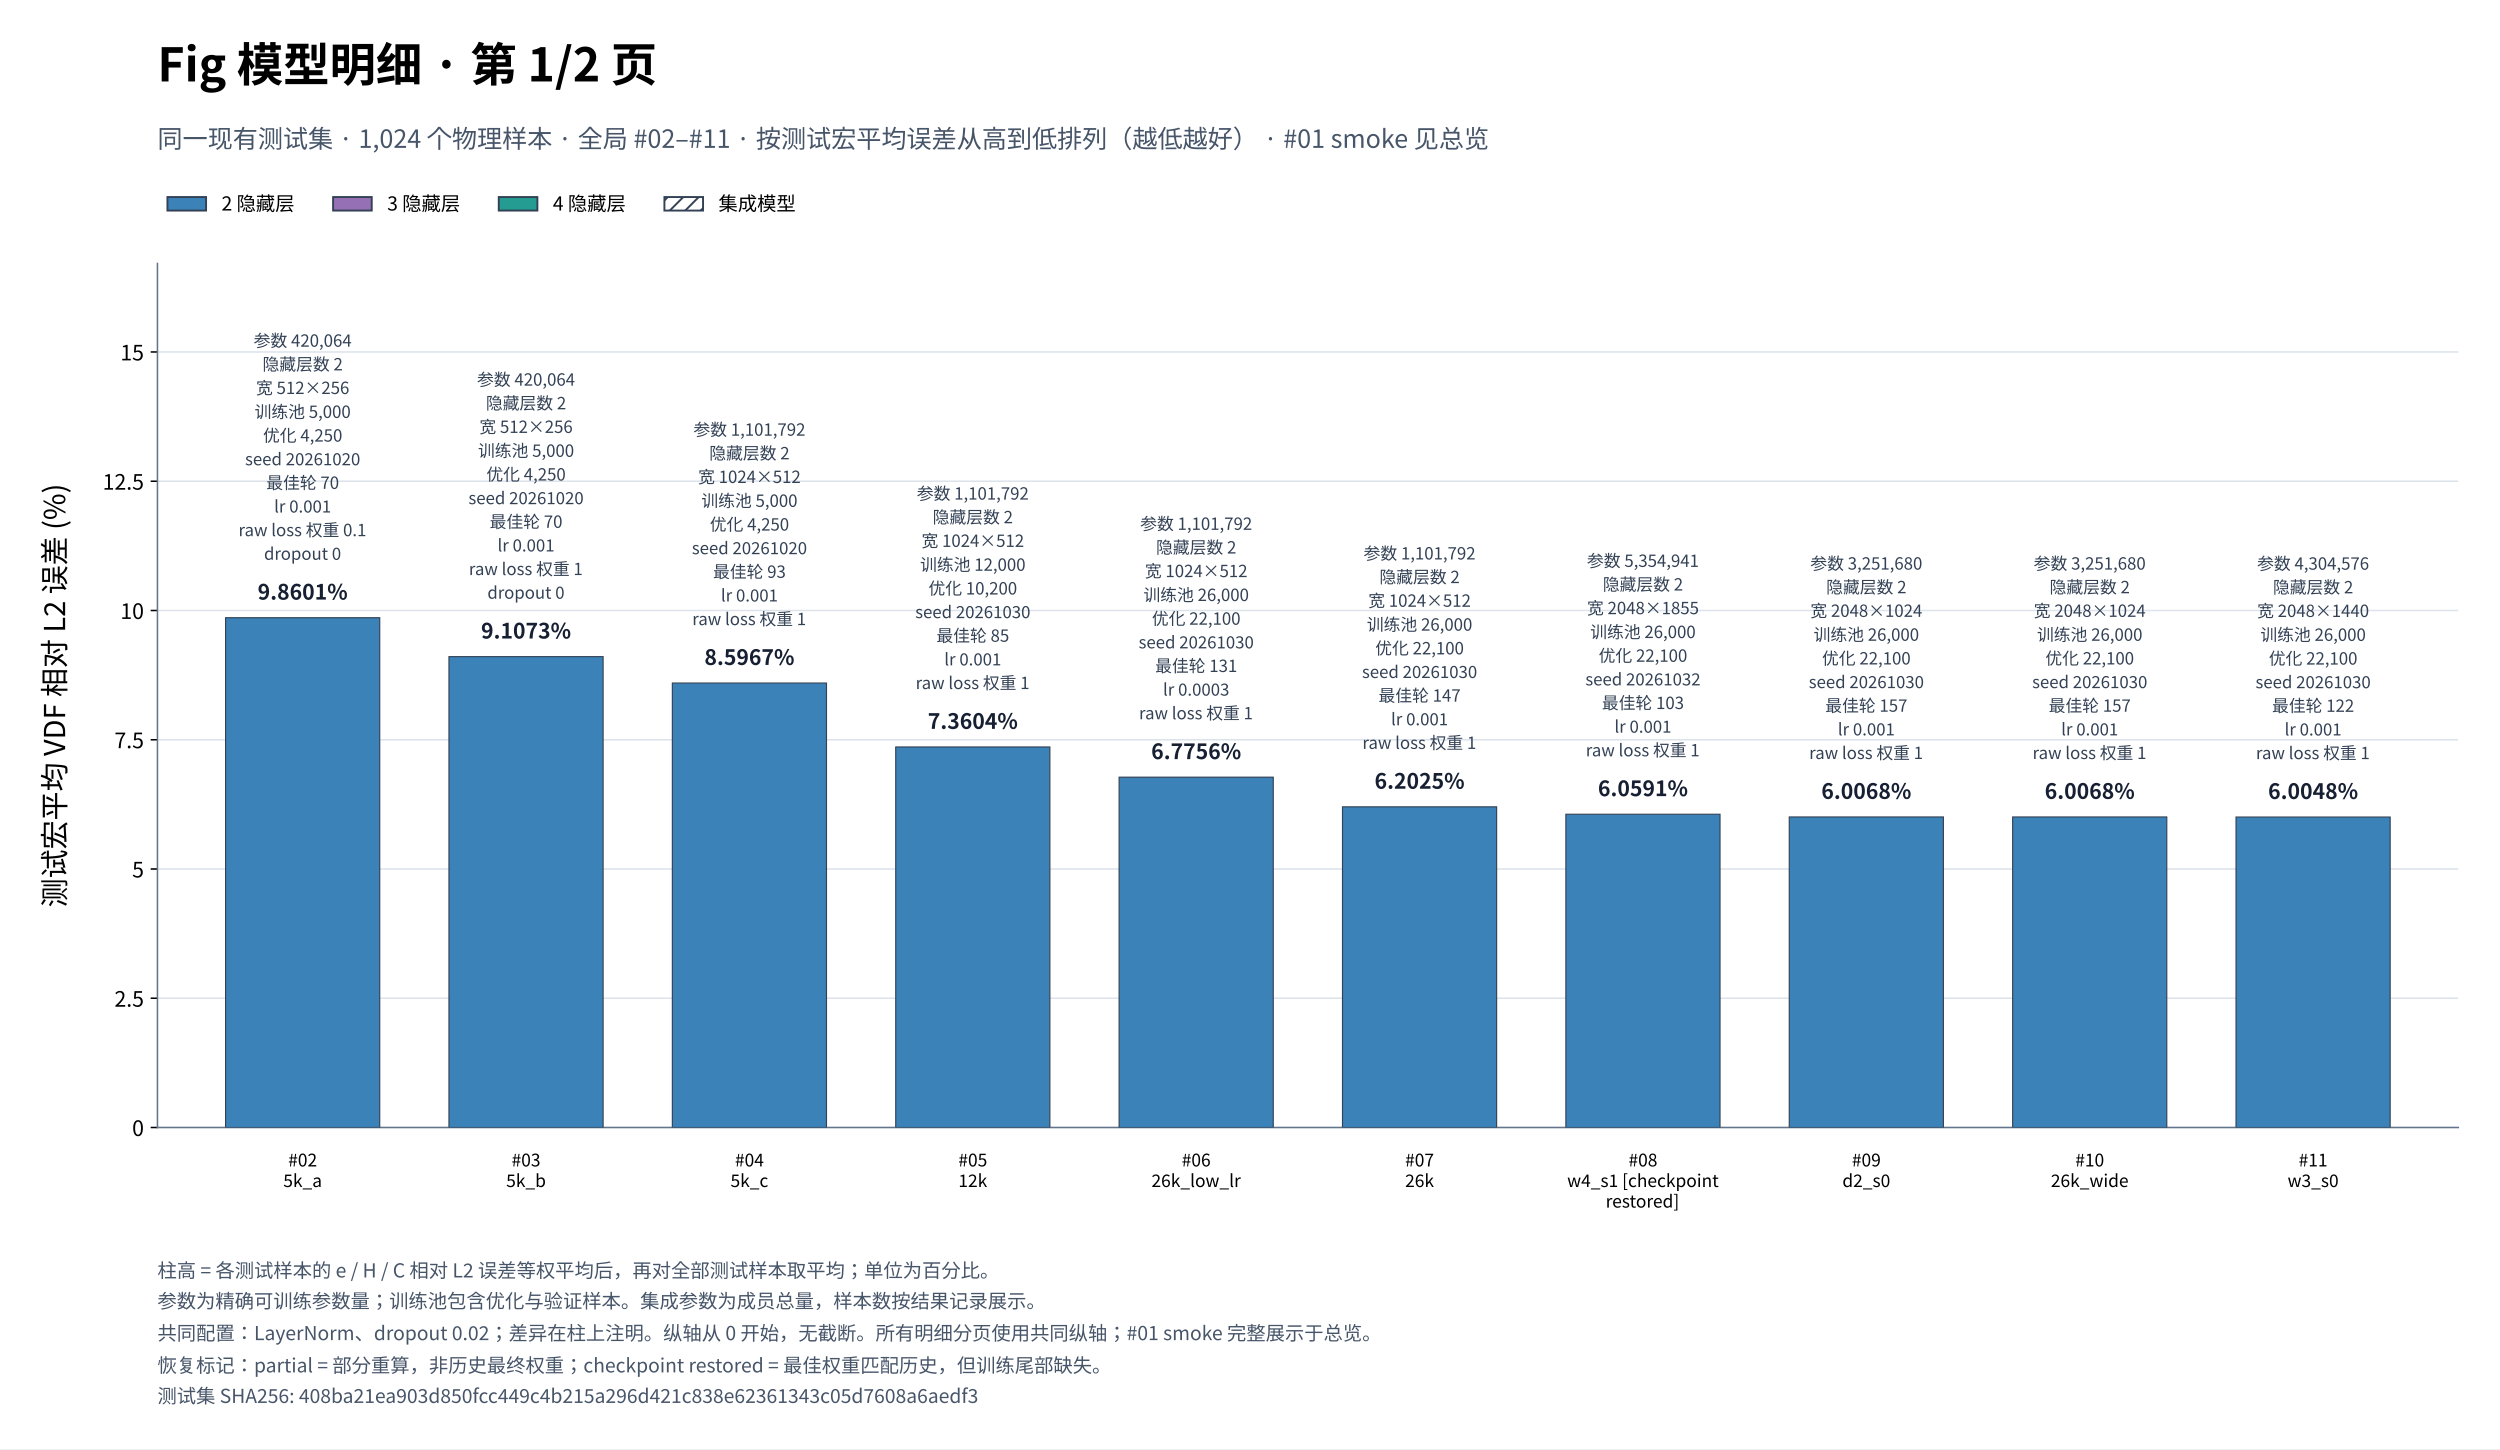
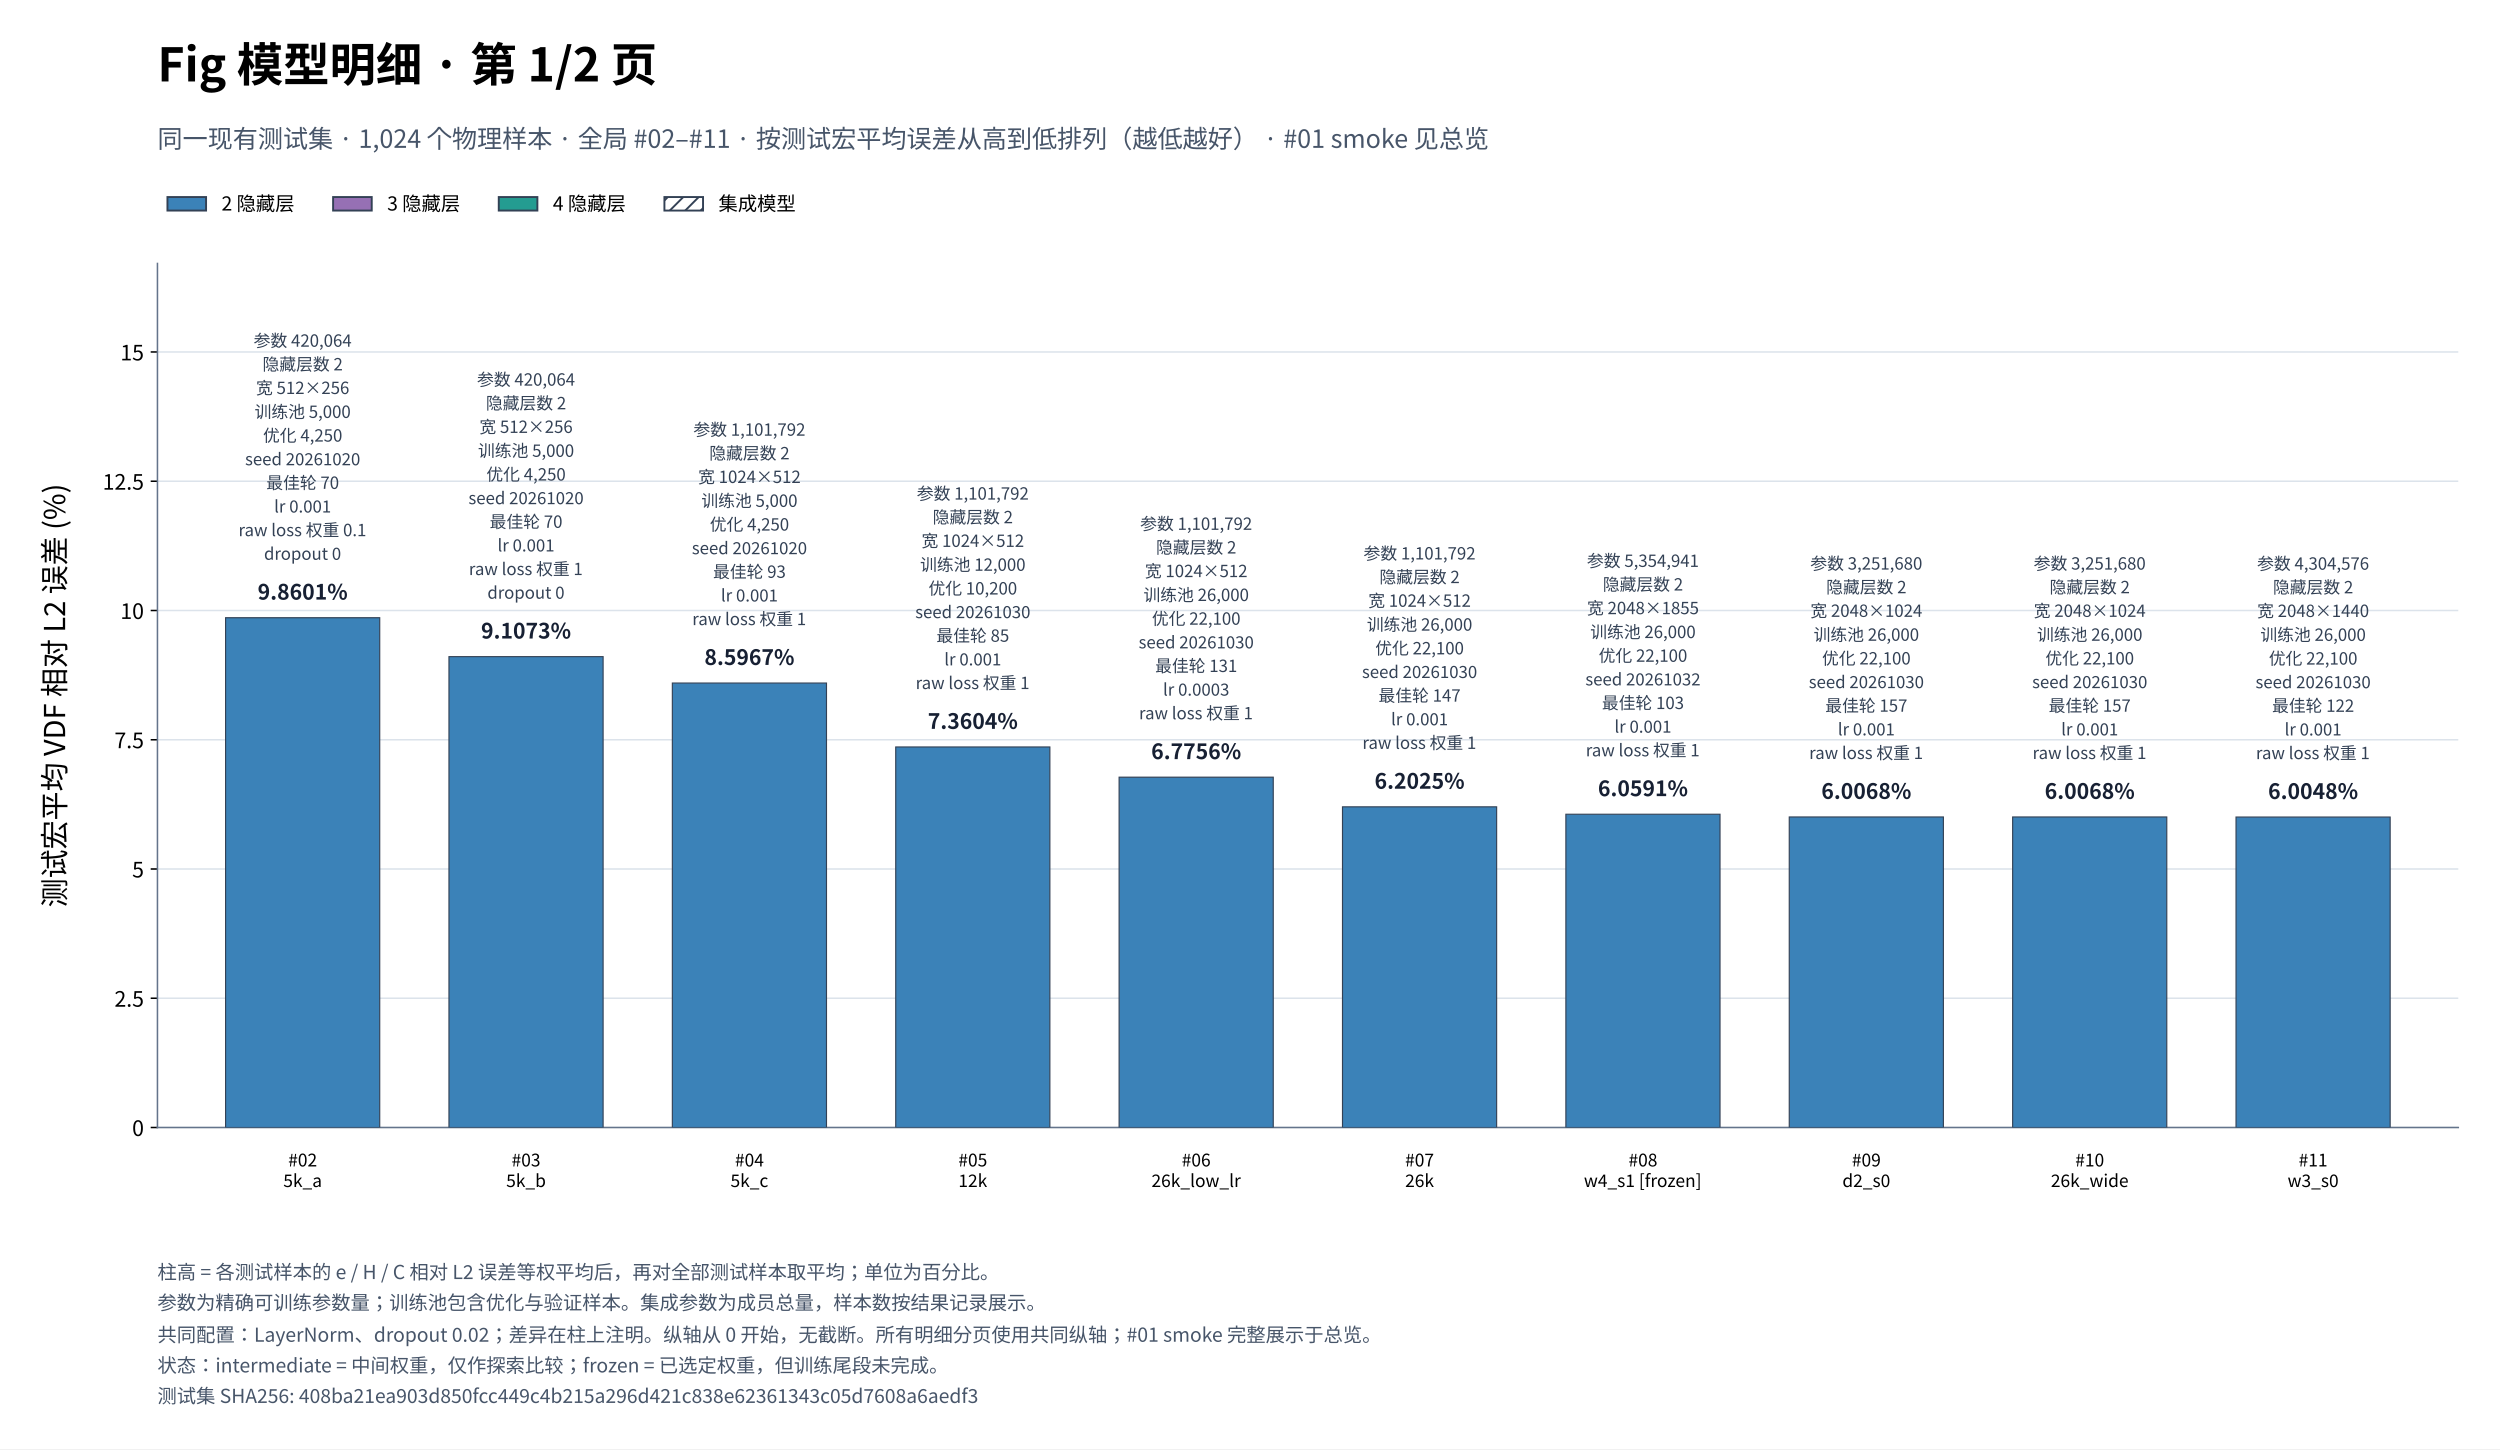
<svg xmlns="http://www.w3.org/2000/svg" xmlns:xlink="http://www.w3.org/1999/xlink" width="1294.706pt" height="750.456pt" viewBox="0 0 1294.706 750.456" version="1.1">
  <defs>
    <style type="text/css">*{stroke-linejoin: round; stroke-linecap: butt}</style>
  </defs>
  <g id="figure_1">
    <g id="patch_1">
-       <path d="M 0 750.456  L 1294.706 750.456  L 1294.706 0  L 0 0  z " style="fill: #ffffff" />
+       <path d="M 0 750.456 L 1294.706 750.456 L 1294.706 0 L 0 0 z " style="fill: #ffffff" />
    </g>
    <g id="axes_1">
      <g id="patch_2">
-         <path d="M 81.542 583.92  L 1273.106 583.92  L 1273.106 136.44  L 81.542 136.44  z " style="fill: #ffffff" />
+         <path d="M 81.542 583.92 L 1273.106 583.92 L 1273.106 136.44 L 81.542 136.44 z " style="fill: #ffffff" />
      </g>
      <g id="matplotlib.axis_1">
        <g id="xtick_1">
          <g id="line2d_1" />
          <g id="text_1">
            <text style="font-size: 9px; font-family: 'Noto Sans CJK JP'" transform="translate(149.2455 604.0834)">#02</text>
            <text style="font-size: 9px; font-family: 'Noto Sans CJK JP'" transform="translate(146.7072 614.7411)">5k_a</text>
          </g>
        </g>
        <g id="xtick_2">
          <g id="line2d_2" />
          <g id="text_2">
            <text style="font-size: 9px; font-family: 'Noto Sans CJK JP'" transform="translate(264.9313 604.0834)">#03</text>
            <text style="font-size: 9px; font-family: 'Noto Sans CJK JP'" transform="translate(262.1455 614.7411)">5k_b</text>
          </g>
        </g>
        <g id="xtick_3">
          <g id="line2d_3" />
          <g id="text_3">
            <text style="font-size: 9px; font-family: 'Noto Sans CJK JP'" transform="translate(380.6171 604.0834)">#04</text>
            <text style="font-size: 9px; font-family: 'Noto Sans CJK JP'" transform="translate(378.3172 614.7411)">5k_c</text>
          </g>
        </g>
        <g id="xtick_4">
          <g id="line2d_4" />
          <g id="text_4">
            <text style="font-size: 9px; font-family: 'Noto Sans CJK JP'" transform="translate(496.303 604.0834)">#05</text>
            <text style="font-size: 9px; font-family: 'Noto Sans CJK JP'" transform="translate(496.3163 614.7411)">12k</text>
          </g>
        </g>
        <g id="xtick_5">
          <g id="line2d_5" />
          <g id="text_5">
            <text style="font-size: 9px; font-family: 'Noto Sans CJK JP'" transform="translate(611.9888 604.0834)">#06</text>
            <text style="font-size: 9px; font-family: 'Noto Sans CJK JP'" transform="translate(596.3323 614.7411)">26k_low_lr</text>
          </g>
        </g>
        <g id="xtick_6">
          <g id="line2d_6" />
          <g id="text_6">
            <text style="font-size: 9px; font-family: 'Noto Sans CJK JP'" transform="translate(727.6746 604.0834)">#07</text>
            <text style="font-size: 9px; font-family: 'Noto Sans CJK JP'" transform="translate(727.688 614.7411)">26k</text>
          </g>
        </g>
        <g id="xtick_7">
          <g id="line2d_7" />
          <g id="text_7">
            <text style="font-size: 9px; font-family: 'Noto Sans CJK JP'" transform="translate(843.3604 604.0834)">#08</text>
-             <text style="font-size: 9px; font-family: 'Noto Sans CJK JP'" transform="translate(811.6031 614.7411)">w4_s1 [checkpoint</text>
-             <text style="font-size: 9px; font-family: 'Noto Sans CJK JP'" transform="translate(831.5346 625.3988)">restored]</text>
+             <text style="font-size: 9px; font-family: 'Noto Sans CJK JP'" transform="translate(820.2663 614.7411)">w4_s1 [frozen]</text>
          </g>
        </g>
        <g id="xtick_8">
          <g id="line2d_8" />
          <g id="text_8">
            <text style="font-size: 9px; font-family: 'Noto Sans CJK JP'" transform="translate(959.0463 604.0834)">#09</text>
            <text style="font-size: 9px; font-family: 'Noto Sans CJK JP'" transform="translate(954.1321 614.7411)">d2_s0</text>
          </g>
        </g>
        <g id="xtick_9">
          <g id="line2d_9" />
          <g id="text_9">
            <text style="font-size: 9px; font-family: 'Noto Sans CJK JP'" transform="translate(1074.732 604.0834)">#10</text>
            <text style="font-size: 9px; font-family: 'Noto Sans CJK JP'" transform="translate(1062.1 614.7411)">26k_wide</text>
          </g>
        </g>
        <g id="xtick_10">
          <g id="line2d_10" />
          <g id="text_10">
            <text style="font-size: 9px; font-family: 'Noto Sans CJK JP'" transform="translate(1190.418 604.0834)">#11</text>
            <text style="font-size: 9px; font-family: 'Noto Sans CJK JP'" transform="translate(1184.685 614.7411)">w3_s0</text>
          </g>
        </g>
      </g>
      <g id="matplotlib.axis_2">
        <g id="ytick_1">
          <g id="line2d_11">
-             <path d="M 81.542 583.92  L 1273.106 583.92  " clip-path="url(#p7ce921a6a9)" style="fill: none; stroke: #dce3eb; stroke-width: 0.8; stroke-linecap: square" />
+             <path d="M 81.542 583.92 L 1273.106 583.92 " clip-path="url(#pcbca285431)" style="fill: none; stroke: #dce3eb; stroke-width: 0.8; stroke-linecap: square" />
          </g>
          <g id="line2d_12">
            <defs>
-               <path id="m68d2ce8ce2" d="M 0 0  L -3.5 0  " style="stroke: #000000; stroke-width: 0.8" />
+               <path id="m3c54802a42" d="M 0 0 L -3.5 0 " style="stroke: #000000; stroke-width: 0.8" />
            </defs>
            <g>
-               <use xlink:href="#m68d2ce8ce2" x="81.542" y="583.92" style="stroke: #000000; stroke-width: 0.8" />
+               <use xlink:href="#m3c54802a42" x="81.542" y="583.92" style="stroke: #000000; stroke-width: 0.8" />
            </g>
          </g>
          <g id="text_11">
            <text style="font-size: 11px; font-family: 'Noto Sans CJK JP'; text-anchor: end" x="74.542" y="588.298" transform="rotate(-0 74.54219 588.2977)">0</text>
          </g>
        </g>
        <g id="ytick_2">
          <g id="line2d_13">
-             <path d="M 81.542 516.98  L 1273.106 516.98  " clip-path="url(#p7ce921a6a9)" style="fill: none; stroke: #dce3eb; stroke-width: 0.8; stroke-linecap: square" />
+             <path d="M 81.542 516.98 L 1273.106 516.98 " clip-path="url(#pcbca285431)" style="fill: none; stroke: #dce3eb; stroke-width: 0.8; stroke-linecap: square" />
          </g>
          <g id="line2d_14">
            <g>
-               <use xlink:href="#m68d2ce8ce2" x="81.542" y="516.98" style="stroke: #000000; stroke-width: 0.8" />
+               <use xlink:href="#m3c54802a42" x="81.542" y="516.98" style="stroke: #000000; stroke-width: 0.8" />
            </g>
          </g>
          <g id="text_12">
            <text style="font-size: 11px; font-family: 'Noto Sans CJK JP'; text-anchor: end" x="74.542" y="521.358" transform="rotate(-0 74.54219 521.3579)">2.5</text>
          </g>
        </g>
        <g id="ytick_3">
          <g id="line2d_15">
-             <path d="M 81.542 450.04  L 1273.106 450.04  " clip-path="url(#p7ce921a6a9)" style="fill: none; stroke: #dce3eb; stroke-width: 0.8; stroke-linecap: square" />
+             <path d="M 81.542 450.04 L 1273.106 450.04 " clip-path="url(#pcbca285431)" style="fill: none; stroke: #dce3eb; stroke-width: 0.8; stroke-linecap: square" />
          </g>
          <g id="line2d_16">
            <g>
-               <use xlink:href="#m68d2ce8ce2" x="81.542" y="450.04" style="stroke: #000000; stroke-width: 0.8" />
+               <use xlink:href="#m3c54802a42" x="81.542" y="450.04" style="stroke: #000000; stroke-width: 0.8" />
            </g>
          </g>
          <g id="text_13">
            <text style="font-size: 11px; font-family: 'Noto Sans CJK JP'; text-anchor: end" x="74.542" y="454.418" transform="rotate(-0 74.54219 454.4181)">5</text>
          </g>
        </g>
        <g id="ytick_4">
          <g id="line2d_17">
-             <path d="M 81.542 383.101  L 1273.106 383.101  " clip-path="url(#p7ce921a6a9)" style="fill: none; stroke: #dce3eb; stroke-width: 0.8; stroke-linecap: square" />
+             <path d="M 81.542 383.101 L 1273.106 383.101 " clip-path="url(#pcbca285431)" style="fill: none; stroke: #dce3eb; stroke-width: 0.8; stroke-linecap: square" />
          </g>
          <g id="line2d_18">
            <g>
-               <use xlink:href="#m68d2ce8ce2" x="81.542" y="383.101" style="stroke: #000000; stroke-width: 0.8" />
+               <use xlink:href="#m3c54802a42" x="81.542" y="383.101" style="stroke: #000000; stroke-width: 0.8" />
            </g>
          </g>
          <g id="text_14">
            <text style="font-size: 11px; font-family: 'Noto Sans CJK JP'; text-anchor: end" x="74.542" y="387.478" transform="rotate(-0 74.54219 387.4783)">7.5</text>
          </g>
        </g>
        <g id="ytick_5">
          <g id="line2d_19">
-             <path d="M 81.542 316.161  L 1273.106 316.161  " clip-path="url(#p7ce921a6a9)" style="fill: none; stroke: #dce3eb; stroke-width: 0.8; stroke-linecap: square" />
+             <path d="M 81.542 316.161 L 1273.106 316.161 " clip-path="url(#pcbca285431)" style="fill: none; stroke: #dce3eb; stroke-width: 0.8; stroke-linecap: square" />
          </g>
          <g id="line2d_20">
            <g>
-               <use xlink:href="#m68d2ce8ce2" x="81.542" y="316.161" style="stroke: #000000; stroke-width: 0.8" />
+               <use xlink:href="#m3c54802a42" x="81.542" y="316.161" style="stroke: #000000; stroke-width: 0.8" />
            </g>
          </g>
          <g id="text_15">
            <text style="font-size: 11px; font-family: 'Noto Sans CJK JP'; text-anchor: end" x="74.542" y="320.539" transform="rotate(-0 74.54219 320.5385)">10</text>
          </g>
        </g>
        <g id="ytick_6">
          <g id="line2d_21">
-             <path d="M 81.542 249.221  L 1273.106 249.221  " clip-path="url(#p7ce921a6a9)" style="fill: none; stroke: #dce3eb; stroke-width: 0.8; stroke-linecap: square" />
+             <path d="M 81.542 249.221 L 1273.106 249.221 " clip-path="url(#pcbca285431)" style="fill: none; stroke: #dce3eb; stroke-width: 0.8; stroke-linecap: square" />
          </g>
          <g id="line2d_22">
            <g>
-               <use xlink:href="#m68d2ce8ce2" x="81.542" y="249.221" style="stroke: #000000; stroke-width: 0.8" />
+               <use xlink:href="#m3c54802a42" x="81.542" y="249.221" style="stroke: #000000; stroke-width: 0.8" />
            </g>
          </g>
          <g id="text_16">
            <text style="font-size: 11px; font-family: 'Noto Sans CJK JP'; text-anchor: end" x="74.542" y="253.599" transform="rotate(-0 74.54219 253.5988)">12.5</text>
          </g>
        </g>
        <g id="ytick_7">
          <g id="line2d_23">
-             <path d="M 81.542 182.281  L 1273.106 182.281  " clip-path="url(#p7ce921a6a9)" style="fill: none; stroke: #dce3eb; stroke-width: 0.8; stroke-linecap: square" />
+             <path d="M 81.542 182.281 L 1273.106 182.281 " clip-path="url(#pcbca285431)" style="fill: none; stroke: #dce3eb; stroke-width: 0.8; stroke-linecap: square" />
          </g>
          <g id="line2d_24">
            <g>
-               <use xlink:href="#m68d2ce8ce2" x="81.542" y="182.281" style="stroke: #000000; stroke-width: 0.8" />
+               <use xlink:href="#m3c54802a42" x="81.542" y="182.281" style="stroke: #000000; stroke-width: 0.8" />
            </g>
          </g>
          <g id="text_17">
            <text style="font-size: 11px; font-family: 'Noto Sans CJK JP'; text-anchor: end" x="74.542" y="186.659" transform="rotate(-0 74.54219 186.659)">15</text>
          </g>
        </g>
        <g id="text_18">
          <text style="font-size: 15px; font-family: 'Noto Sans CJK JP'; text-anchor: middle" x="33.734" y="360.18" transform="rotate(-90 33.73359 360.18)">测试宏平均 VDF 相对 L2 误差 (%)</text>
        </g>
      </g>
      <g id="patch_3">
-         <path d="M 81.542 583.92  L 81.542 136.44  " style="fill: none; stroke: #64748b; stroke-width: 0.8; stroke-linejoin: miter; stroke-linecap: square" />
+         <path d="M 81.542 583.92 L 81.542 136.44 " style="fill: none; stroke: #64748b; stroke-width: 0.8; stroke-linejoin: miter; stroke-linecap: square" />
      </g>
      <g id="patch_4">
-         <path d="M 81.542 583.92  L 1273.106 583.92  " style="fill: none; stroke: #64748b; stroke-width: 0.8; stroke-linejoin: miter; stroke-linecap: square" />
+         <path d="M 81.542 583.92 L 1273.106 583.92 " style="fill: none; stroke: #64748b; stroke-width: 0.8; stroke-linejoin: miter; stroke-linecap: square" />
      </g>
      <g id="patch_5">
-         <path d="M 116.826 583.92  L 196.65 583.92  L 196.65 319.907  L 116.826 319.907  z " clip-path="url(#p7ce921a6a9)" style="fill: #3b82b8; stroke: #334155; stroke-width: 0.6; stroke-linejoin: miter" />
+         <path d="M 116.826 583.92 L 196.65 583.92 L 196.65 319.907 L 116.826 319.907 z " clip-path="url(#pcbca285431)" style="fill: #3b82b8; stroke: #334155; stroke-width: 0.6; stroke-linejoin: miter" />
      </g>
      <g id="patch_6">
-         <path d="M 232.512 583.92  L 312.335 583.92  L 312.335 340.063  L 232.512 340.063  z " clip-path="url(#p7ce921a6a9)" style="fill: #3b82b8; stroke: #334155; stroke-width: 0.6; stroke-linejoin: miter" />
+         <path d="M 232.512 583.92 L 312.335 583.92 L 312.335 340.063 L 232.512 340.063 z " clip-path="url(#pcbca285431)" style="fill: #3b82b8; stroke: #334155; stroke-width: 0.6; stroke-linejoin: miter" />
      </g>
      <g id="patch_7">
-         <path d="M 348.198 583.92  L 428.021 583.92  L 428.021 353.735  L 348.198 353.735  z " clip-path="url(#p7ce921a6a9)" style="fill: #3b82b8; stroke: #334155; stroke-width: 0.6; stroke-linejoin: miter" />
+         <path d="M 348.198 583.92 L 428.021 583.92 L 428.021 353.735 L 348.198 353.735 z " clip-path="url(#pcbca285431)" style="fill: #3b82b8; stroke: #334155; stroke-width: 0.6; stroke-linejoin: miter" />
      </g>
      <g id="patch_8">
-         <path d="M 463.884 583.92  L 543.707 583.92  L 543.707 386.839  L 463.884 386.839  z " clip-path="url(#p7ce921a6a9)" style="fill: #3b82b8; stroke: #334155; stroke-width: 0.6; stroke-linejoin: miter" />
+         <path d="M 463.884 583.92 L 543.707 583.92 L 543.707 386.839 L 463.884 386.839 z " clip-path="url(#pcbca285431)" style="fill: #3b82b8; stroke: #334155; stroke-width: 0.6; stroke-linejoin: miter" />
      </g>
      <g id="patch_9">
-         <path d="M 579.57 583.92  L 659.393 583.92  L 659.393 402.497  L 579.57 402.497  z " clip-path="url(#p7ce921a6a9)" style="fill: #3b82b8; stroke: #334155; stroke-width: 0.6; stroke-linejoin: miter" />
+         <path d="M 579.57 583.92 L 659.393 583.92 L 659.393 402.497 L 579.57 402.497 z " clip-path="url(#pcbca285431)" style="fill: #3b82b8; stroke: #334155; stroke-width: 0.6; stroke-linejoin: miter" />
      </g>
      <g id="patch_10">
-         <path d="M 695.255 583.92  L 775.079 583.92  L 775.079 417.843  L 695.255 417.843  z " clip-path="url(#p7ce921a6a9)" style="fill: #3b82b8; stroke: #334155; stroke-width: 0.6; stroke-linejoin: miter" />
+         <path d="M 695.255 583.92 L 775.079 583.92 L 775.079 417.843 L 695.255 417.843 z " clip-path="url(#pcbca285431)" style="fill: #3b82b8; stroke: #334155; stroke-width: 0.6; stroke-linejoin: miter" />
      </g>
      <g id="patch_11">
-         <path d="M 810.941 583.92  L 890.765 583.92  L 890.765 421.683  L 810.941 421.683  z " clip-path="url(#p7ce921a6a9)" style="fill: #3b82b8; stroke: #334155; stroke-width: 0.6; stroke-linejoin: miter" />
+         <path d="M 810.941 583.92 L 890.765 583.92 L 890.765 421.683 L 810.941 421.683 z " clip-path="url(#pcbca285431)" style="fill: #3b82b8; stroke: #334155; stroke-width: 0.6; stroke-linejoin: miter" />
      </g>
      <g id="patch_12">
-         <path d="M 926.627 583.92  L 1006.45 583.92  L 1006.45 423.081  L 926.627 423.081  z " clip-path="url(#p7ce921a6a9)" style="fill: #3b82b8; stroke: #334155; stroke-width: 0.6; stroke-linejoin: miter" />
+         <path d="M 926.627 583.92 L 1006.45 583.92 L 1006.45 423.081 L 926.627 423.081 z " clip-path="url(#pcbca285431)" style="fill: #3b82b8; stroke: #334155; stroke-width: 0.6; stroke-linejoin: miter" />
      </g>
      <g id="patch_13">
-         <path d="M 1042.313 583.92  L 1122.136 583.92  L 1122.136 423.081  L 1042.313 423.081  z " clip-path="url(#p7ce921a6a9)" style="fill: #3b82b8; stroke: #334155; stroke-width: 0.6; stroke-linejoin: miter" />
+         <path d="M 1042.313 583.92 L 1122.136 583.92 L 1122.136 423.081 L 1042.313 423.081 z " clip-path="url(#pcbca285431)" style="fill: #3b82b8; stroke: #334155; stroke-width: 0.6; stroke-linejoin: miter" />
      </g>
      <g id="patch_14">
-         <path d="M 1157.999 583.92  L 1237.822 583.92  L 1237.822 423.135  L 1157.999 423.135  z " clip-path="url(#p7ce921a6a9)" style="fill: #3b82b8; stroke: #334155; stroke-width: 0.6; stroke-linejoin: miter" />
+         <path d="M 1157.999 583.92 L 1237.822 583.92 L 1237.822 423.135 L 1157.999 423.135 z " clip-path="url(#pcbca285431)" style="fill: #3b82b8; stroke: #334155; stroke-width: 0.6; stroke-linejoin: miter" />
      </g>
      <g id="text_19">
        <text style="font-weight: 700; font-size: 11px; font-family: 'Noto Sans CJK JP'; text-anchor: middle; fill: #172033" x="156.738" y="310.542" transform="rotate(-0 156.738 310.5418)">9.8601%</text>
      </g>
      <g id="text_20">
        <text style="font-size: 8.7px; font-family: 'Noto Sans CJK JP'; fill: #334155" transform="translate(131.3686 179.575)">参数 420,064</text>
        <text style="font-size: 8.7px; font-family: 'Noto Sans CJK JP'; fill: #334155" transform="translate(135.9491 191.8163)">隐藏层数 2</text>
        <text style="font-size: 8.7px; font-family: 'Noto Sans CJK JP'; fill: #334155" transform="translate(132.5778 204.0576)">宽 512×256</text>
        <text style="font-size: 8.7px; font-family: 'Noto Sans CJK JP'; fill: #334155" transform="translate(131.8471 216.4277)">训练池 5,000</text>
        <text style="font-size: 8.7px; font-family: 'Noto Sans CJK JP'; fill: #334155" transform="translate(136.1971 228.7073)">优化 4,250</text>
        <text style="font-size: 8.7px; font-family: 'Noto Sans CJK JP'; fill: #334155" transform="translate(126.8963 240.9486)">seed 20261020</text>
        <text style="font-size: 8.7px; font-family: 'Noto Sans CJK JP'; fill: #334155" transform="translate(137.8848 253.19)">最佳轮 70</text>
        <text style="font-size: 8.7px; font-family: 'Noto Sans CJK JP'; fill: #334155" transform="translate(141.9738 265.4313)">lr 0.001</text>
        <text style="font-size: 8.7px; font-family: 'Noto Sans CJK JP'; fill: #334155" transform="translate(123.5081 277.6726)">raw loss 权重 0.1</text>
        <text style="font-size: 8.7px; font-family: 'Noto Sans CJK JP'; fill: #334155" transform="translate(136.7151 289.914)">dropout 0</text>
      </g>
      <g id="text_21">
        <text style="font-weight: 700; font-size: 11px; font-family: 'Noto Sans CJK JP'; text-anchor: middle; fill: #172033" x="272.424" y="330.698" transform="rotate(-0 272.4238 330.6975)">9.1073%</text>
      </g>
      <g id="text_22">
        <text style="font-size: 8.7px; font-family: 'Noto Sans CJK JP'; fill: #334155" transform="translate(247.0545 199.7307)">参数 420,064</text>
        <text style="font-size: 8.7px; font-family: 'Noto Sans CJK JP'; fill: #334155" transform="translate(251.6349 211.972)">隐藏层数 2</text>
        <text style="font-size: 8.7px; font-family: 'Noto Sans CJK JP'; fill: #334155" transform="translate(248.2636 224.2134)">宽 512×256</text>
        <text style="font-size: 8.7px; font-family: 'Noto Sans CJK JP'; fill: #334155" transform="translate(247.533 236.5834)">训练池 5,000</text>
        <text style="font-size: 8.7px; font-family: 'Noto Sans CJK JP'; fill: #334155" transform="translate(251.883 248.863)">优化 4,250</text>
        <text style="font-size: 8.7px; font-family: 'Noto Sans CJK JP'; fill: #334155" transform="translate(242.5821 261.1043)">seed 20261020</text>
        <text style="font-size: 8.7px; font-family: 'Noto Sans CJK JP'; fill: #334155" transform="translate(253.5706 273.3457)">最佳轮 70</text>
        <text style="font-size: 8.7px; font-family: 'Noto Sans CJK JP'; fill: #334155" transform="translate(257.6596 285.587)">lr 0.001</text>
        <text style="font-size: 8.7px; font-family: 'Noto Sans CJK JP'; fill: #334155" transform="translate(242.8173 297.8283)">raw loss 权重 1</text>
        <text style="font-size: 8.7px; font-family: 'Noto Sans CJK JP'; fill: #334155" transform="translate(252.4009 310.0697)">dropout 0</text>
      </g>
      <g id="text_23">
        <text style="font-weight: 700; font-size: 11px; font-family: 'Noto Sans CJK JP'; text-anchor: middle; fill: #172033" x="388.11" y="344.37" transform="rotate(-0 388.1096 344.3703)">8.5967%</text>
      </g>
      <g id="text_24">
        <text style="font-size: 8.7px; font-family: 'Noto Sans CJK JP'; fill: #334155" transform="translate(359.1169 225.6448)">参数 1,101,792</text>
        <text style="font-size: 8.7px; font-family: 'Noto Sans CJK JP'; fill: #334155" transform="translate(367.3207 237.8861)">隐藏层数 2</text>
        <text style="font-size: 8.7px; font-family: 'Noto Sans CJK JP'; fill: #334155" transform="translate(361.5352 250.1275)">宽 1024×512</text>
        <text style="font-size: 8.7px; font-family: 'Noto Sans CJK JP'; fill: #334155" transform="translate(363.2188 262.4976)">训练池 5,000</text>
        <text style="font-size: 8.7px; font-family: 'Noto Sans CJK JP'; fill: #334155" transform="translate(367.5688 274.7771)">优化 4,250</text>
        <text style="font-size: 8.7px; font-family: 'Noto Sans CJK JP'; fill: #334155" transform="translate(358.2679 287.0185)">seed 20261020</text>
        <text style="font-size: 8.7px; font-family: 'Noto Sans CJK JP'; fill: #334155" transform="translate(369.2565 299.2598)">最佳轮 93</text>
        <text style="font-size: 8.7px; font-family: 'Noto Sans CJK JP'; fill: #334155" transform="translate(373.3455 311.5011)">lr 0.001</text>
        <text style="font-size: 8.7px; font-family: 'Noto Sans CJK JP'; fill: #334155" transform="translate(358.5031 323.7425)">raw loss 权重 1</text>
      </g>
      <g id="text_25">
        <text style="font-weight: 700; font-size: 11px; font-family: 'Noto Sans CJK JP'; text-anchor: middle; fill: #172033" x="503.795" y="377.474" transform="rotate(-0 503.7955 377.4739)">7.3604%</text>
      </g>
      <g id="text_26">
        <text style="font-size: 8.7px; font-family: 'Noto Sans CJK JP'; fill: #334155" transform="translate(474.8027 258.7484)">参数 1,101,792</text>
        <text style="font-size: 8.7px; font-family: 'Noto Sans CJK JP'; fill: #334155" transform="translate(483.0065 270.9897)">隐藏层数 2</text>
        <text style="font-size: 8.7px; font-family: 'Noto Sans CJK JP'; fill: #334155" transform="translate(477.221 283.2311)">宽 1024×512</text>
        <text style="font-size: 8.7px; font-family: 'Noto Sans CJK JP'; fill: #334155" transform="translate(476.4904 295.6012)">训练池 12,000</text>
        <text style="font-size: 8.7px; font-family: 'Noto Sans CJK JP'; fill: #334155" transform="translate(480.8404 307.8807)">优化 10,200</text>
        <text style="font-size: 8.7px; font-family: 'Noto Sans CJK JP'; fill: #334155" transform="translate(473.9538 320.1221)">seed 20261030</text>
        <text style="font-size: 8.7px; font-family: 'Noto Sans CJK JP'; fill: #334155" transform="translate(484.9423 332.3634)">最佳轮 85</text>
        <text style="font-size: 8.7px; font-family: 'Noto Sans CJK JP'; fill: #334155" transform="translate(489.0313 344.6047)">lr 0.001</text>
        <text style="font-size: 8.7px; font-family: 'Noto Sans CJK JP'; fill: #334155" transform="translate(474.1889 356.8461)">raw loss 权重 1</text>
      </g>
      <g id="text_27">
        <text style="font-weight: 700; font-size: 11px; font-family: 'Noto Sans CJK JP'; text-anchor: middle; fill: #172033" x="619.481" y="393.132" transform="rotate(-0 619.4813 393.1318)">6.7756%</text>
      </g>
      <g id="text_28">
        <text style="font-size: 8.7px; font-family: 'Noto Sans CJK JP'; fill: #334155" transform="translate(590.4885 274.4063)">参数 1,101,792</text>
        <text style="font-size: 8.7px; font-family: 'Noto Sans CJK JP'; fill: #334155" transform="translate(598.6924 286.6476)">隐藏层数 2</text>
        <text style="font-size: 8.7px; font-family: 'Noto Sans CJK JP'; fill: #334155" transform="translate(592.9069 298.8889)">宽 1024×512</text>
        <text style="font-size: 8.7px; font-family: 'Noto Sans CJK JP'; fill: #334155" transform="translate(592.1762 311.259)">训练池 26,000</text>
        <text style="font-size: 8.7px; font-family: 'Noto Sans CJK JP'; fill: #334155" transform="translate(596.5262 323.5386)">优化 22,100</text>
        <text style="font-size: 8.7px; font-family: 'Noto Sans CJK JP'; fill: #334155" transform="translate(589.6396 335.7799)">seed 20261030</text>
        <text style="font-size: 8.7px; font-family: 'Noto Sans CJK JP'; fill: #334155" transform="translate(598.2139 348.0213)">最佳轮 131</text>
        <text style="font-size: 8.7px; font-family: 'Noto Sans CJK JP'; fill: #334155" transform="translate(602.3029 360.2626)">lr 0.0003</text>
        <text style="font-size: 8.7px; font-family: 'Noto Sans CJK JP'; fill: #334155" transform="translate(589.8748 372.5039)">raw loss 权重 1</text>
      </g>
      <g id="text_29">
        <text style="font-weight: 700; font-size: 11px; font-family: 'Noto Sans CJK JP'; text-anchor: middle; fill: #172033" x="735.167" y="408.478" transform="rotate(-0 735.1671 408.4778)">6.2025%</text>
      </g>
      <g id="text_30">
        <text style="font-size: 8.7px; font-family: 'Noto Sans CJK JP'; fill: #334155" transform="translate(706.1744 289.7523)">参数 1,101,792</text>
        <text style="font-size: 8.7px; font-family: 'Noto Sans CJK JP'; fill: #334155" transform="translate(714.3782 301.9937)">隐藏层数 2</text>
        <text style="font-size: 8.7px; font-family: 'Noto Sans CJK JP'; fill: #334155" transform="translate(708.5927 314.235)">宽 1024×512</text>
        <text style="font-size: 8.7px; font-family: 'Noto Sans CJK JP'; fill: #334155" transform="translate(707.862 326.6051)">训练池 26,000</text>
        <text style="font-size: 8.7px; font-family: 'Noto Sans CJK JP'; fill: #334155" transform="translate(712.212 338.8847)">优化 22,100</text>
        <text style="font-size: 8.7px; font-family: 'Noto Sans CJK JP'; fill: #334155" transform="translate(705.3254 351.126)">seed 20261030</text>
        <text style="font-size: 8.7px; font-family: 'Noto Sans CJK JP'; fill: #334155" transform="translate(713.8997 363.3673)">最佳轮 147</text>
        <text style="font-size: 8.7px; font-family: 'Noto Sans CJK JP'; fill: #334155" transform="translate(720.4029 375.6087)">lr 0.001</text>
        <text style="font-size: 8.7px; font-family: 'Noto Sans CJK JP'; fill: #334155" transform="translate(705.5606 387.85)">raw loss 权重 1</text>
      </g>
      <g id="text_31">
        <text style="font-weight: 700; font-size: 11px; font-family: 'Noto Sans CJK JP'; text-anchor: middle; fill: #172033" x="850.853" y="412.318" transform="rotate(-0 850.8529 412.3182)">6.0591%</text>
      </g>
      <g id="text_32">
        <text style="font-size: 8.7px; font-family: 'Noto Sans CJK JP'; fill: #334155" transform="translate(821.8602 293.5927)">参数 5,354,941</text>
        <text style="font-size: 8.7px; font-family: 'Noto Sans CJK JP'; fill: #334155" transform="translate(830.064 305.8341)">隐藏层数 2</text>
        <text style="font-size: 8.7px; font-family: 'Noto Sans CJK JP'; fill: #334155" transform="translate(821.8643 318.0754)">宽 2048×1855</text>
        <text style="font-size: 8.7px; font-family: 'Noto Sans CJK JP'; fill: #334155" transform="translate(823.5478 330.4455)">训练池 26,000</text>
        <text style="font-size: 8.7px; font-family: 'Noto Sans CJK JP'; fill: #334155" transform="translate(827.8978 342.725)">优化 22,100</text>
        <text style="font-size: 8.7px; font-family: 'Noto Sans CJK JP'; fill: #334155" transform="translate(821.0112 354.9664)">seed 20261032</text>
        <text style="font-size: 8.7px; font-family: 'Noto Sans CJK JP'; fill: #334155" transform="translate(829.5855 367.2077)">最佳轮 103</text>
        <text style="font-size: 8.7px; font-family: 'Noto Sans CJK JP'; fill: #334155" transform="translate(836.0888 379.4491)">lr 0.001</text>
        <text style="font-size: 8.7px; font-family: 'Noto Sans CJK JP'; fill: #334155" transform="translate(821.2464 391.6904)">raw loss 权重 1</text>
      </g>
      <g id="text_33">
        <text style="font-weight: 700; font-size: 11px; font-family: 'Noto Sans CJK JP'; text-anchor: middle; fill: #172033" x="966.539" y="413.716" transform="rotate(-0 966.5388 413.7162)">6.0068%</text>
      </g>
      <g id="text_34">
        <text style="font-size: 8.7px; font-family: 'Noto Sans CJK JP'; fill: #334155" transform="translate(937.546 294.9907)">参数 3,251,680</text>
        <text style="font-size: 8.7px; font-family: 'Noto Sans CJK JP'; fill: #334155" transform="translate(945.7498 307.2321)">隐藏层数 2</text>
        <text style="font-size: 8.7px; font-family: 'Noto Sans CJK JP'; fill: #334155" transform="translate(937.5501 319.4734)">宽 2048×1024</text>
        <text style="font-size: 8.7px; font-family: 'Noto Sans CJK JP'; fill: #334155" transform="translate(939.2337 331.8435)">训练池 26,000</text>
        <text style="font-size: 8.7px; font-family: 'Noto Sans CJK JP'; fill: #334155" transform="translate(943.5837 344.123)">优化 22,100</text>
        <text style="font-size: 8.7px; font-family: 'Noto Sans CJK JP'; fill: #334155" transform="translate(936.6971 356.3644)">seed 20261030</text>
        <text style="font-size: 8.7px; font-family: 'Noto Sans CJK JP'; fill: #334155" transform="translate(945.2713 368.6057)">最佳轮 157</text>
        <text style="font-size: 8.7px; font-family: 'Noto Sans CJK JP'; fill: #334155" transform="translate(951.7746 380.847)">lr 0.001</text>
        <text style="font-size: 8.7px; font-family: 'Noto Sans CJK JP'; fill: #334155" transform="translate(936.9322 393.0884)">raw loss 权重 1</text>
      </g>
      <g id="text_35">
        <text style="font-weight: 700; font-size: 11px; font-family: 'Noto Sans CJK JP'; text-anchor: middle; fill: #172033" x="1082.225" y="413.716" transform="rotate(-0 1082.225 413.7162)">6.0068%</text>
      </g>
      <g id="text_36">
        <text style="font-size: 8.7px; font-family: 'Noto Sans CJK JP'; fill: #334155" transform="translate(1053.232 294.9907)">参数 3,251,680</text>
        <text style="font-size: 8.7px; font-family: 'Noto Sans CJK JP'; fill: #334155" transform="translate(1061.436 307.2321)">隐藏层数 2</text>
        <text style="font-size: 8.7px; font-family: 'Noto Sans CJK JP'; fill: #334155" transform="translate(1053.236 319.4734)">宽 2048×1024</text>
        <text style="font-size: 8.7px; font-family: 'Noto Sans CJK JP'; fill: #334155" transform="translate(1054.919 331.8435)">训练池 26,000</text>
        <text style="font-size: 8.7px; font-family: 'Noto Sans CJK JP'; fill: #334155" transform="translate(1059.269 344.123)">优化 22,100</text>
        <text style="font-size: 8.7px; font-family: 'Noto Sans CJK JP'; fill: #334155" transform="translate(1052.383 356.3644)">seed 20261030</text>
        <text style="font-size: 8.7px; font-family: 'Noto Sans CJK JP'; fill: #334155" transform="translate(1060.957 368.6057)">最佳轮 157</text>
        <text style="font-size: 8.7px; font-family: 'Noto Sans CJK JP'; fill: #334155" transform="translate(1067.46 380.847)">lr 0.001</text>
        <text style="font-size: 8.7px; font-family: 'Noto Sans CJK JP'; fill: #334155" transform="translate(1052.618 393.0884)">raw loss 权重 1</text>
      </g>
      <g id="text_37">
        <text style="font-weight: 700; font-size: 11px; font-family: 'Noto Sans CJK JP'; text-anchor: middle; fill: #172033" x="1197.91" y="413.77" transform="rotate(-0 1197.91 413.7698)">6.0048%</text>
      </g>
      <g id="text_38">
        <text style="font-size: 8.7px; font-family: 'Noto Sans CJK JP'; fill: #334155" transform="translate(1168.918 295.0443)">参数 4,304,576</text>
        <text style="font-size: 8.7px; font-family: 'Noto Sans CJK JP'; fill: #334155" transform="translate(1177.121 307.2856)">隐藏层数 2</text>
        <text style="font-size: 8.7px; font-family: 'Noto Sans CJK JP'; fill: #334155" transform="translate(1168.922 319.5269)">宽 2048×1440</text>
        <text style="font-size: 8.7px; font-family: 'Noto Sans CJK JP'; fill: #334155" transform="translate(1170.605 331.897)">训练池 26,000</text>
        <text style="font-size: 8.7px; font-family: 'Noto Sans CJK JP'; fill: #334155" transform="translate(1174.955 344.1766)">优化 22,100</text>
        <text style="font-size: 8.7px; font-family: 'Noto Sans CJK JP'; fill: #334155" transform="translate(1168.069 356.4179)">seed 20261030</text>
        <text style="font-size: 8.7px; font-family: 'Noto Sans CJK JP'; fill: #334155" transform="translate(1176.643 368.6592)">最佳轮 122</text>
        <text style="font-size: 8.7px; font-family: 'Noto Sans CJK JP'; fill: #334155" transform="translate(1183.146 380.9006)">lr 0.001</text>
        <text style="font-size: 8.7px; font-family: 'Noto Sans CJK JP'; fill: #334155" transform="translate(1168.304 393.1419)">raw loss 权重 1</text>
      </g>
    </g>
    <g id="text_39">
      <text style="font-weight: 700; font-size: 24px; font-family: 'Noto Sans CJK JP'; text-anchor: start" x="81.542" y="42.191" transform="rotate(-0 81.54219 42.19125)">Fig 模型明细 · 第 1/2 页</text>
    </g>
    <g id="text_40">
      <text style="font-size: 13px; font-family: 'Noto Sans CJK JP'; text-anchor: start; fill: #475569" x="81.542" y="76.571" transform="rotate(-0 81.54219 76.57138)">同一现有测试集 · 1,024 个物理样本 · 全局 #02–#11 · 按测试宏平均误差从高到低排列（越低越好） · #01 smoke 见总览</text>
    </g>
    <g id="text_41">
-       <text style="font-size: 10px; font-family: 'Noto Sans CJK JP'; fill: #475569" transform="translate(81.54219 661.5769)">柱高 = 各测试样本的 e / H / C 相对 L2 误差等权平均后，再对全部测试样本取平均；单位为百分比。</text>
-       <text style="font-size: 10px; font-family: 'Noto Sans CJK JP'; fill: #475569" transform="translate(81.54219 677.3985)">参数为精确可训练参数量；训练池包含优化与验证样本。集成参数为成员总量，样本数按结果记录展示。</text>
-       <text style="font-size: 10px; font-family: 'Noto Sans CJK JP'; fill: #475569" transform="translate(81.54219 694.0382)">共同配置：LayerNorm、dropout 0.02；差异在柱上注明。纵轴从 0 开始，无截断。所有明细分页使用共同纵轴；#01 smoke 完整展示于总览。</text>
-       <text style="font-size: 10px; font-family: 'Noto Sans CJK JP'; fill: #475569" transform="translate(81.54219 710.7438)">恢复标记：partial = 部分重算，非历史最终权重；checkpoint restored = 最佳权重匹配历史，但训练尾部缺失。</text>
+       <text style="font-size: 10px; font-family: 'Noto Sans CJK JP'; fill: #475569" transform="translate(81.54219 662.411)">柱高 = 各测试样本的 e / H / C 相对 L2 误差等权平均后，再对全部测试样本取平均；单位为百分比。</text>
+       <text style="font-size: 10px; font-family: 'Noto Sans CJK JP'; fill: #475569" transform="translate(81.54219 678.2326)">参数为精确可训练参数量；训练池包含优化与验证样本。集成参数为成员总量，样本数按结果记录展示。</text>
+       <text style="font-size: 10px; font-family: 'Noto Sans CJK JP'; fill: #475569" transform="translate(81.54219 694.8723)">共同配置：LayerNorm、dropout 0.02；差异在柱上注明。纵轴从 0 开始，无截断。所有明细分页使用共同纵轴；#01 smoke 完整展示于总览。</text>
+       <text style="font-size: 10px; font-family: 'Noto Sans CJK JP'; fill: #475569" transform="translate(81.54219 710.7438)">状态：intermediate = 中间权重，仅作探索比较；frozen = 已选定权重，但训练尾段未完成。</text>
      <text style="font-size: 10px; font-family: 'Noto Sans CJK JP'; fill: #475569" transform="translate(81.54219 726.5654)">测试集 SHA256: 408ba21ea903d850fcc449c4b215a296d421c838e62361343c05d7608a6aedf3</text>
    </g>
    <g id="legend_1">
      <g id="patch_15">
-         <path d="M 86.719 109.047  L 106.719 109.047  L 106.719 102.047  L 86.719 102.047  z " style="fill: #3b82b8; stroke: #334155; stroke-linejoin: miter" />
+         <path d="M 86.719 109.047 L 106.719 109.047 L 106.719 102.047 L 86.719 102.047 z " style="fill: #3b82b8; stroke: #334155; stroke-linejoin: miter" />
      </g>
      <g id="text_42">
        <text style="font-size: 10px; font-family: 'Noto Sans CJK JP'; text-anchor: start" x="114.719" y="109.047" transform="rotate(-0 114.719 109.0474)">2 隐藏层</text>
      </g>
      <g id="patch_16">
-         <path d="M 172.51 109.047  L 192.51 109.047  L 192.51 102.047  L 172.51 102.047  z " style="fill: #9670b4; stroke: #334155; stroke-linejoin: miter" />
+         <path d="M 172.51 109.047 L 192.51 109.047 L 192.51 102.047 L 172.51 102.047 z " style="fill: #9670b4; stroke: #334155; stroke-linejoin: miter" />
      </g>
      <g id="text_43">
        <text style="font-size: 10px; font-family: 'Noto Sans CJK JP'; text-anchor: start" x="200.51" y="109.047" transform="rotate(-0 200.5096 109.0474)">3 隐藏层</text>
      </g>
      <g id="patch_17">
-         <path d="M 258.3 109.047  L 278.3 109.047  L 278.3 102.047  L 258.3 102.047  z " style="fill: #249c91; stroke: #334155; stroke-linejoin: miter" />
+         <path d="M 258.3 109.047 L 278.3 109.047 L 278.3 102.047 L 258.3 102.047 z " style="fill: #249c91; stroke: #334155; stroke-linejoin: miter" />
      </g>
      <g id="text_44">
        <text style="font-size: 10px; font-family: 'Noto Sans CJK JP'; text-anchor: start" x="286.3" y="109.047" transform="rotate(-0 286.3002 109.0474)">4 隐藏层</text>
      </g>
      <g id="patch_18">
-         <path d="M 344.091 109.047  L 364.091 109.047  L 364.091 102.047  L 344.091 102.047  z " style="fill: url(#he37dab3743); stroke: #334155; stroke-linejoin: miter" />
+         <path d="M 344.091 109.047 L 364.091 109.047 L 364.091 102.047 L 344.091 102.047 z " style="fill: url(#h5ff3448345); stroke: #334155; stroke-linejoin: miter" />
      </g>
      <g id="text_45">
        <text style="font-size: 10px; font-family: 'Noto Sans CJK JP'; text-anchor: start" x="372.091" y="109.047" transform="rotate(-0 372.0909 109.0474)">集成模型</text>
      </g>
    </g>
  </g>
  <defs>
-     <clipPath id="p7ce921a6a9">
+     <clipPath id="pcbca285431">
      <rect x="81.542" y="136.44" width="1191.564" height="447.48" />
    </clipPath>
  </defs>
  <defs>
-     <pattern id="he37dab3743" patternUnits="userSpaceOnUse" x="0" y="0" width="72" height="72">
+     <pattern id="h5ff3448345" patternUnits="userSpaceOnUse" x="0" y="0" width="72" height="72">
      <rect x="0" y="0" width="73" height="73" fill="#ffffff" />
-       <path d="M -36 36  L 36 -36  M -32 40  L 40 -32  M -28 44  L 44 -28  M -24 48  L 48 -24  M -20 52  L 52 -20  M -16 56  L 56 -16  M -12 60  L 60 -12  M -8 64  L 64 -8  M -4 68  L 68 -4  M 0 72  L 72 0  M 4 76  L 76 4  M 8 80  L 80 8  M 12 84  L 84 12  M 16 88  L 88 16  M 20 92  L 92 20  M 24 96  L 96 24  M 28 100  L 100 28  M 32 104  L 104 32  M 36 108  L 108 36  " style="fill: #334155; stroke: #334155; stroke-width: 1.0; stroke-linecap: butt; stroke-linejoin: miter" />
+       <path d="M -36 36 L 36 -36 M -32 40 L 40 -32 M -28 44 L 44 -28 M -24 48 L 48 -24 M -20 52 L 52 -20 M -16 56 L 56 -16 M -12 60 L 60 -12 M -8 64 L 64 -8 M -4 68 L 68 -4 M 0 72 L 72 0 M 4 76 L 76 4 M 8 80 L 80 8 M 12 84 L 84 12 M 16 88 L 88 16 M 20 92 L 92 20 M 24 96 L 96 24 M 28 100 L 100 28 M 32 104 L 104 32 M 36 108 L 108 36 " style="fill: #334155; stroke: #334155; stroke-width: 1.0; stroke-linecap: butt; stroke-linejoin: miter" />
    </pattern>
  </defs>
</svg>
